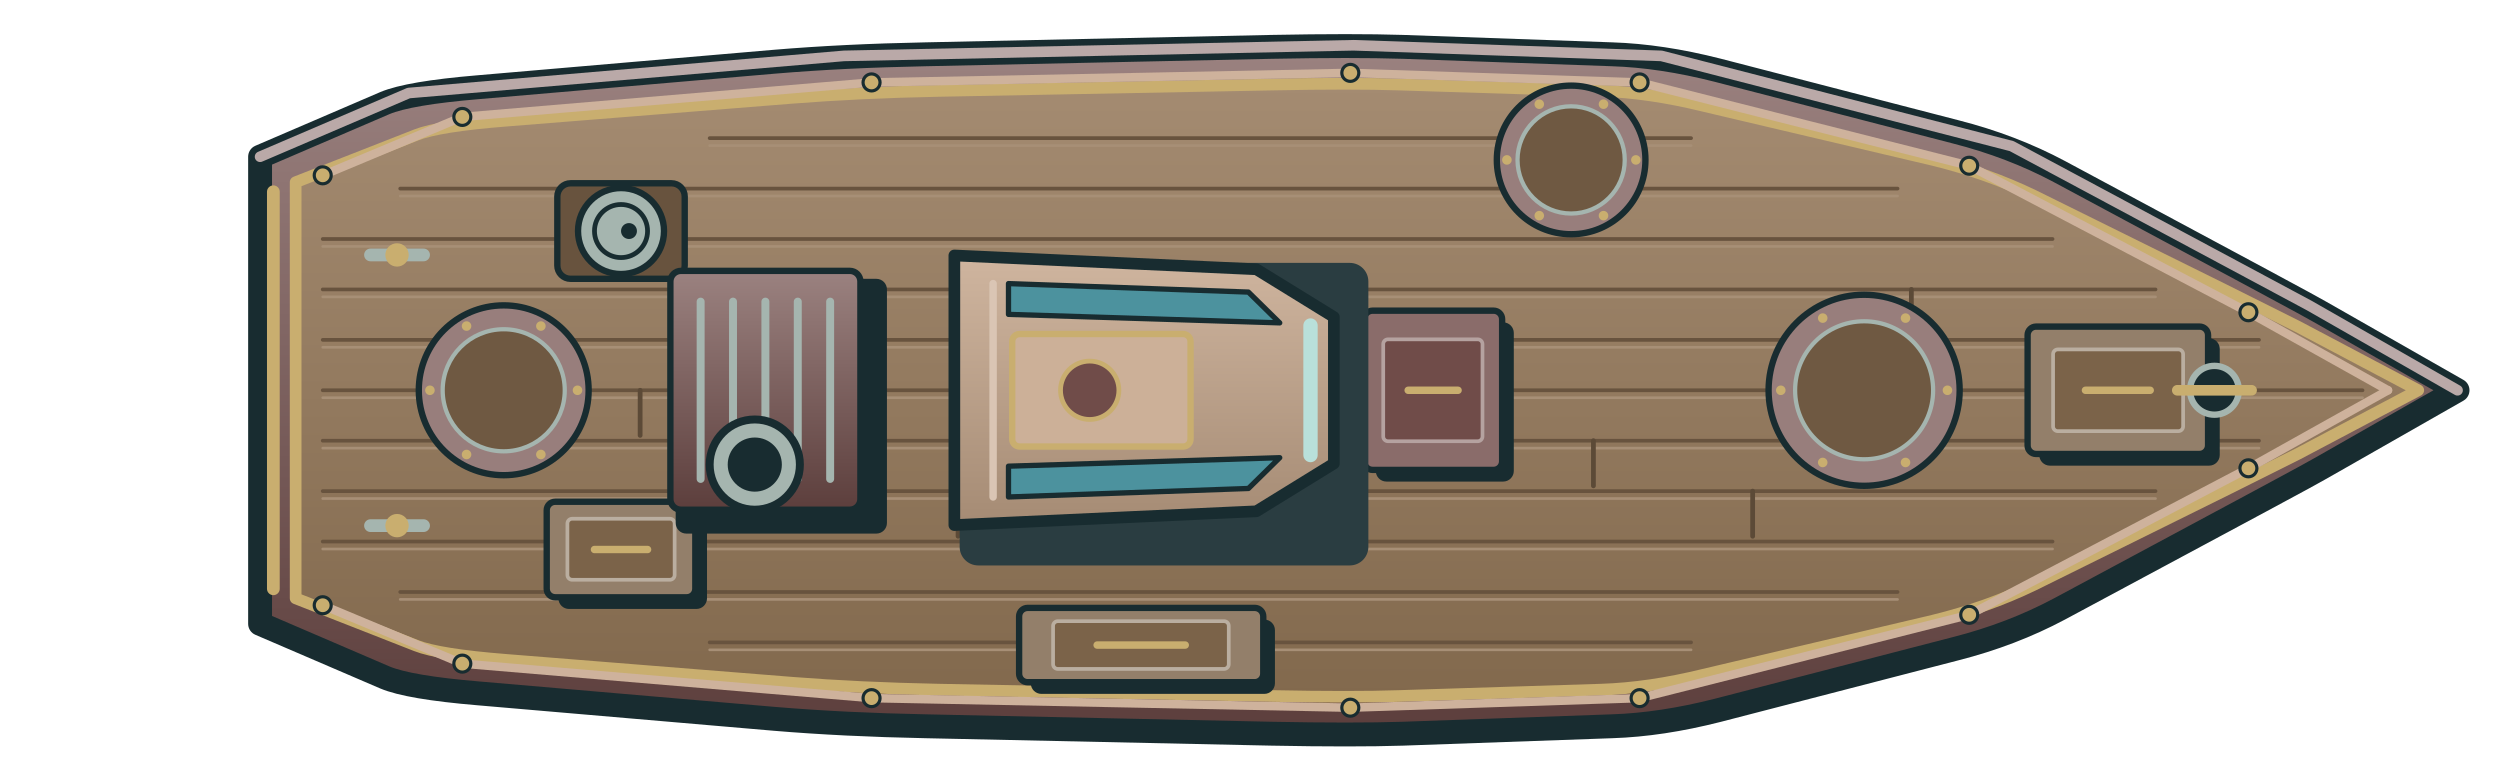
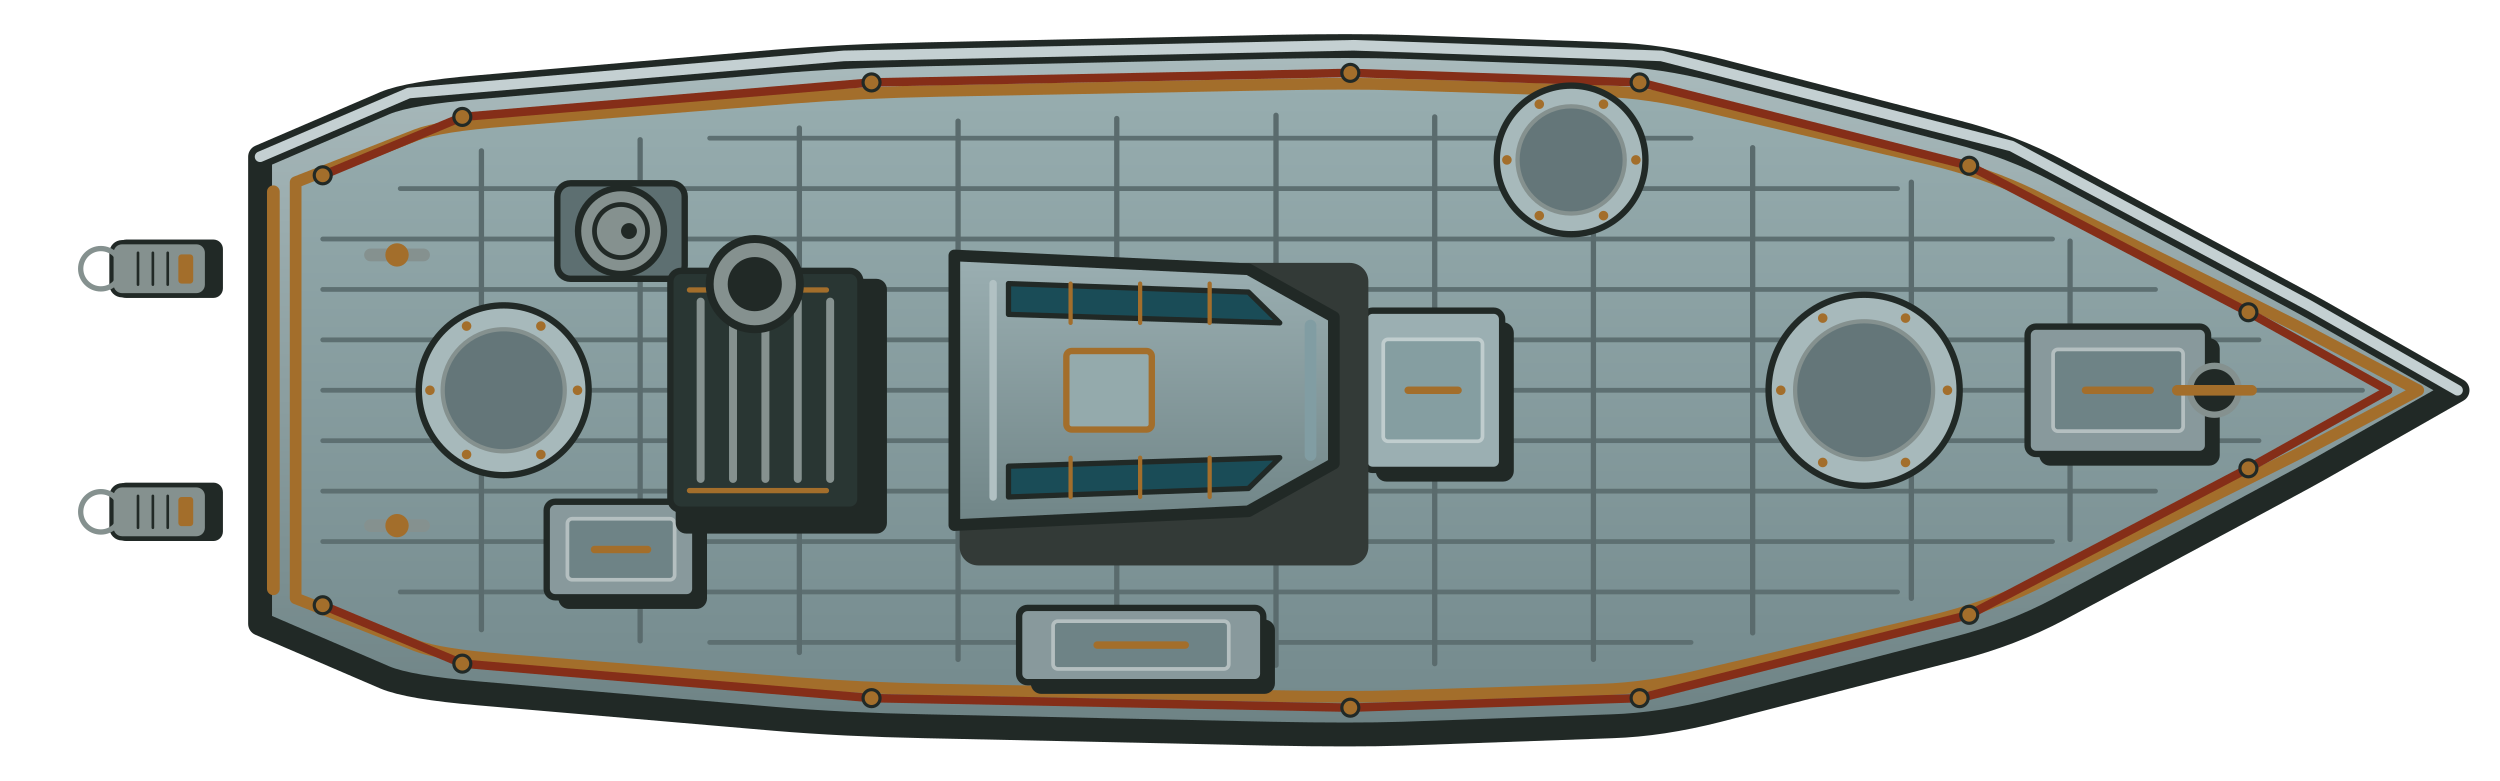
<svg xmlns="http://www.w3.org/2000/svg" width="679" height="212" viewBox="-2.45 -0.735 4.71 1.47">
  <defs>
    <linearGradient id="paint" x1="0" y1="0" x2="0" y2="1" gradientUnits="objectBoundingBox">
-       <stop stop-color="#9b8280" />
-       <stop offset="1" stop-color="#5c3e3c" />
+       <stop stop-color="#aabbbd" />
+       <stop offset="1" stop-color="#6d8284" />
    </linearGradient>
  </defs>
  <defs>
    <linearGradient id="deck" x1="0" y1="0" x2="0" y2="1" gradientUnits="objectBoundingBox">
-       <stop stop-color="#a48b71" />
-       <stop offset="1" stop-color="#82694d" />
+       <stop stop-color="#97adaf" />
+       <stop offset="1" stop-color="#758b8e" />
    </linearGradient>
  </defs>
+   <path d="M-1.96,-0.44 L-1.725,-0.541 Q-1.68,-0.56 -1.549,-0.571 L-0.991,-0.619 Q-0.86,-0.63 -0.706,-0.633 L-0.054,-0.647 Q0.1,-0.65 0.193,-0.647 L0.587,-0.633 Q0.68,-0.63 0.786,-0.603 L1.234,-0.487 Q1.34,-0.46 1.43,-0.412 L1.81,-0.208 Q1.9,-0.16 1.945,-0.134 L2.18,0 L1.945,0.134 Q1.9,0.16 1.81,0.208 L1.43,0.412 Q1.34,0.46 1.234,0.487 L0.786,0.603 Q0.68,0.63 0.587,0.633 L0.193,0.647 Q0.1,0.65 -0.054,0.647 L-0.706,0.633 Q-0.86,0.63 -0.991,0.619 L-1.549,0.571 Q-1.68,0.56 -1.725,0.541 L-1.96,0.44 Z" fill="url(#paint)" stroke="#212926" stroke-width="0.045" stroke-linejoin="round" stroke-linecap="round" />
+   <path d="M-1.893,-0.392 L-1.666,-0.481 Q-1.623,-0.498 -1.496,-0.508 L-0.958,-0.551 Q-0.831,-0.561 -0.682,-0.564 L-0.052,-0.576 Q0.097,-0.579 0.186,-0.576 L0.567,-0.564 Q0.657,-0.561 0.759,-0.536 L1.192,-0.434 Q1.294,-0.409 1.381,-0.367 L1.749,-0.185 Q1.835,-0.142 1.879,-0.12 L2.106,0 L1.879,0.12 Q1.835,0.142 1.749,0.185 L1.381,0.367 Q1.294,0.409 1.192,0.434 L0.759,0.536 Q0.657,0.561 0.567,0.564 L0.186,0.576 Q0.097,0.579 -0.052,0.576 L-0.682,0.564 Q-0.831,0.561 -0.958,0.551 L-1.496,0.508 Q-1.623,0.498 -1.666,0.481 L-1.893,0.392 Z" fill="url(#deck)" stroke="#a36e2b" stroke-width="0.022" stroke-linejoin="round" stroke-linecap="round" />
+   <path d="M-1.113,-0.475 L0.736,-0.475" fill="none" stroke="#5d6f71" stroke-width="0.009" stroke-linejoin="round" stroke-linecap="round" />
+   <path d="M-1.696,-0.38 L1.125,-0.38" fill="none" stroke="#5d6f71" stroke-width="0.009" stroke-linejoin="round" stroke-linecap="round" />
+   <path d="M-1.842,-0.285 L1.417,-0.285" fill="none" stroke="#5d6f71" stroke-width="0.009" stroke-linejoin="round" stroke-linecap="round" />
+   <path d="M-1.842,-0.19 L1.611,-0.19" fill="none" stroke="#5d6f71" stroke-width="0.009" stroke-linejoin="round" stroke-linecap="round" />
+   <path d="M-1.842,-0.095 L1.806,-0.095" fill="none" stroke="#5d6f71" stroke-width="0.009" stroke-linejoin="round" stroke-linecap="round" />
+   <path d="M-1.842,0 L2.001,0" fill="none" stroke="#5d6f71" stroke-width="0.009" stroke-linejoin="round" stroke-linecap="round" />
+   <path d="M-1.842,0.095 L1.806,0.095" fill="none" stroke="#5d6f71" stroke-width="0.009" stroke-linejoin="round" stroke-linecap="round" />
+   <path d="M-1.842,0.19 L1.611,0.19" fill="none" stroke="#5d6f71" stroke-width="0.009" stroke-linejoin="round" stroke-linecap="round" />
+   <path d="M-1.842,0.285 L1.417,0.285" fill="none" stroke="#5d6f71" stroke-width="0.009" stroke-linejoin="round" stroke-linecap="round" />
+   <path d="M-1.696,0.38 L1.125,0.38" fill="none" stroke="#5d6f71" stroke-width="0.009" stroke-linejoin="round" stroke-linecap="round" />
+   <path d="M-1.113,0.475 L0.736,0.475" fill="none" stroke="#5d6f71" stroke-width="0.009" stroke-linejoin="round" stroke-linecap="round" />
+   <path d="M-1.543,-0.451 L-1.543,0.451" fill="none" stroke="#5a6b6d" stroke-width="0.01" stroke-linejoin="round" stroke-linecap="round" />
+   <path d="M-1.244,-0.472 L-1.244,0.472" fill="none" stroke="#5a6b6d" stroke-width="0.01" stroke-linejoin="round" stroke-linecap="round" />
+   <path d="M-0.944,-0.494 L-0.944,0.494" fill="none" stroke="#5a6b6d" stroke-width="0.01" stroke-linejoin="round" stroke-linecap="round" />
+   <path d="M-0.645,-0.507 L-0.645,0.507" fill="none" stroke="#5a6b6d" stroke-width="0.01" stroke-linejoin="round" stroke-linecap="round" />
+   <path d="M-0.346,-0.512 L-0.346,0.512" fill="none" stroke="#5a6b6d" stroke-width="0.01" stroke-linejoin="round" stroke-linecap="round" />
+   <path d="M-0.046,-0.518 L-0.046,0.518" fill="none" stroke="#5a6b6d" stroke-width="0.01" stroke-linejoin="round" stroke-linecap="round" />
+   <path d="M0.253,-0.515 L0.253,0.515" fill="none" stroke="#5a6b6d" stroke-width="0.01" stroke-linejoin="round" stroke-linecap="round" />
+   <path d="M0.552,-0.507 L0.552,0.507" fill="none" stroke="#5a6b6d" stroke-width="0.01" stroke-linejoin="round" stroke-linecap="round" />
+   <path d="M0.852,-0.457 L0.852,0.457" fill="none" stroke="#5a6b6d" stroke-width="0.01" stroke-linejoin="round" stroke-linecap="round" />
+   <path d="M1.151,-0.392 L1.151,0.392" fill="none" stroke="#5a6b6d" stroke-width="0.01" stroke-linejoin="round" stroke-linecap="round" />
+   <path d="M1.45,-0.281 L1.45,0.281" fill="none" stroke="#5a6b6d" stroke-width="0.01" stroke-linejoin="round" stroke-linecap="round" />
+   <path d="M-1.842,-0.405 L-1.579,-0.515 L-0.808,-0.58 L0.094,-0.598 L0.639,-0.58 L1.26,-0.423 L1.786,-0.147 L2.049,0" fill="none" stroke="#852e18" stroke-width="0.016" stroke-linejoin="round" stroke-linecap="round" />
+   <circle cx="-1.842" cy="-0.405" r="0.016" fill="#a36e2b" stroke="#212926" stroke-width="0.006" />
+   <circle cx="-1.579" cy="-0.515" r="0.016" fill="#a36e2b" stroke="#212926" stroke-width="0.006" />
+   <circle cx="-0.808" cy="-0.58" r="0.016" fill="#a36e2b" stroke="#212926" stroke-width="0.006" />
+   <circle cx="0.094" cy="-0.598" r="0.016" fill="#a36e2b" stroke="#212926" stroke-width="0.006" />
+   <circle cx="0.639" cy="-0.58" r="0.016" fill="#a36e2b" stroke="#212926" stroke-width="0.006" />
+   <circle cx="1.26" cy="-0.423" r="0.016" fill="#a36e2b" stroke="#212926" stroke-width="0.006" />
+   <circle cx="1.786" cy="-0.147" r="0.016" fill="#a36e2b" stroke="#212926" stroke-width="0.006" />
+   <path d="M-1.842,0.405 L-1.579,0.515 L-0.808,0.58 L0.094,0.598 L0.639,0.58 L1.26,0.423 L1.786,0.147 L2.049,0" fill="none" stroke="#852e18" stroke-width="0.016" stroke-linejoin="round" stroke-linecap="round" />
+   <circle cx="-1.842" cy="0.405" r="0.016" fill="#a36e2b" stroke="#212926" stroke-width="0.006" />
+   <circle cx="-1.579" cy="0.515" r="0.016" fill="#a36e2b" stroke="#212926" stroke-width="0.006" />
+   <circle cx="-0.808" cy="0.58" r="0.016" fill="#a36e2b" stroke="#212926" stroke-width="0.006" />
+   <circle cx="0.094" cy="0.598" r="0.016" fill="#a36e2b" stroke="#212926" stroke-width="0.006" />
+   <circle cx="0.639" cy="0.58" r="0.016" fill="#a36e2b" stroke="#212926" stroke-width="0.006" />
+   <circle cx="1.26" cy="0.423" r="0.016" fill="#a36e2b" stroke="#212926" stroke-width="0.006" />
+   <circle cx="1.786" cy="0.147" r="0.016" fill="#a36e2b" stroke="#212926" stroke-width="0.006" />
+   <path d="M-1.96,-0.44 L-1.68,-0.56 L-0.86,-0.63 L0.1,-0.65 L0.68,-0.63 L1.34,-0.46 L1.9,-0.16 L2.18,0" fill="none" stroke="#c4d0d2" stroke-width="0.02" stroke-linejoin="round" stroke-linecap="round" />
+   <path d="M-1.935,-0.374 L-1.935,0.374" fill="none" stroke="#a36e2b" stroke-width="0.024" stroke-linejoin="round" stroke-linecap="round" />
+   <rect x="1.392" y="-0.098" width="0.34" height="0.24" rx="0.02" fill="#212926" />
+   <rect x="1.37" y="-0.12" width="0.34" height="0.24" rx="0.016" fill="#88999c" stroke="#212926" stroke-width="0.012" />
+   <rect x="1.418" y="-0.077" width="0.245" height="0.154" rx="0.009" fill="#6e8386" stroke="#b4bfc0" stroke-width="0.007" />
+   <path d="M1.479,0 L1.601,0" fill="none" stroke="#a36e2b" stroke-width="0.014" stroke-linejoin="round" stroke-linecap="round" />
+   <rect x="-0.508" y="0.432" width="0.46" height="0.14" rx="0.02" fill="#212926" />
+   <rect x="-0.53" y="0.41" width="0.46" height="0.14" rx="0.016" fill="#88999c" stroke="#212926" stroke-width="0.012" />
+   <rect x="-0.466" y="0.435" width="0.331" height="0.09" rx="0.009" fill="#6e8386" stroke="#b4bfc0" stroke-width="0.007" />
+   <path d="M-0.383,0.48 L-0.217,0.48" fill="none" stroke="#a36e2b" stroke-width="0.014" stroke-linejoin="round" stroke-linecap="round" />
+   <rect x="-1.398" y="0.232" width="0.28" height="0.18" rx="0.02" fill="#212926" />
+   <rect x="-1.42" y="0.21" width="0.28" height="0.18" rx="0.016" fill="#88999c" stroke="#212926" stroke-width="0.012" />
+   <rect x="-1.381" y="0.242" width="0.202" height="0.115" rx="0.009" fill="#6e8386" stroke="#b4bfc0" stroke-width="0.007" />
+   <path d="M-1.33,0.3 L-1.23,0.3" fill="none" stroke="#a36e2b" stroke-width="0.014" stroke-linejoin="round" stroke-linecap="round" />
+   <rect x="-1.4" y="-0.39" width="0.24" height="0.18" rx="0.025" fill="#5d6f71" stroke="#212926" stroke-width="0.012" />
+   <circle cx="-1.28" cy="-0.3" r="0.081" fill="#85918f" stroke="#212926" stroke-width="0.012" />
+   <circle cx="-1.28" cy="-0.3" r="0.05" fill="none" stroke="#212926" stroke-width="0.009" />
+   <circle cx="-1.265" cy="-0.3" r="0.015" fill="#212926" />
+   <rect x="0.142" y="-0.128" width="0.26" height="0.3" rx="0.02" fill="#212926" />
+   <rect x="0.12" y="-0.15" width="0.26" height="0.3" rx="0.016" fill="#9bafb2" stroke="#212926" stroke-width="0.012" />
+   <rect x="0.156" y="-0.096" width="0.187" height="0.192" rx="0.009" fill="#859ea1" stroke="#c0cdce" stroke-width="0.007" />
+   <path d="M0.203,0 L0.297,0" fill="none" stroke="#a36e2b" stroke-width="0.014" stroke-linejoin="round" stroke-linecap="round" />
+   <rect x="-1.177" y="-0.21" width="0.398" height="0.48" rx="0.02" fill="#212926" />
+   <rect x="-1.187" y="-0.225" width="0.358" height="0.45" rx="0.02" fill="#293633" stroke="#212926" stroke-width="0.012" />
+   <path d="M-1.13,-0.167 L-1.13,0.167" fill="none" stroke="#85918f" stroke-width="0.015" stroke-linejoin="round" stroke-linecap="round" />
+   <path d="M-1.069,-0.167 L-1.069,0.167" fill="none" stroke="#85918f" stroke-width="0.015" stroke-linejoin="round" stroke-linecap="round" />
+   <path d="M-1.008,-0.167 L-1.008,0.167" fill="none" stroke="#85918f" stroke-width="0.015" stroke-linejoin="round" stroke-linecap="round" />
+   <path d="M-0.947,-0.167 L-0.947,0.167" fill="none" stroke="#85918f" stroke-width="0.015" stroke-linejoin="round" stroke-linecap="round" />
+   <path d="M-0.886,-0.167 L-0.886,0.167" fill="none" stroke="#85918f" stroke-width="0.015" stroke-linejoin="round" stroke-linecap="round" />
+   <path d="M-1.151,-0.189 L-0.893,-0.189" fill="none" stroke="#a36e2b" stroke-width="0.01" stroke-linejoin="round" stroke-linecap="round" />
+   <path d="M-1.151,0.189 L-0.893,0.189" fill="none" stroke="#a36e2b" stroke-width="0.01" stroke-linejoin="round" stroke-linecap="round" />
+   <circle cx="-1.028" cy="-0.2" r="0.085" fill="#85918f" stroke="#212926" stroke-width="0.015" />
+   <circle cx="-1.028" cy="-0.2" r="0.051" fill="#212926" />
+   <rect x="-2.23" y="-0.284" width="0.2" height="0.11" rx="0.018" fill="#212926" />
+   <rect x="-2.24" y="-0.279" width="0.18" height="0.1" rx="0.02" fill="#85918f" stroke="#212926" stroke-width="0.008" />
+   <path d="M-2.19,-0.259 L-2.19,-0.199" fill="none" stroke="#212926" stroke-width="0.005" stroke-linejoin="round" stroke-linecap="round" />
+   <path d="M-2.162,-0.259 L-2.162,-0.199" fill="none" stroke="#212926" stroke-width="0.005" stroke-linejoin="round" stroke-linecap="round" />
+   <path d="M-2.134,-0.259 L-2.134,-0.199" fill="none" stroke="#212926" stroke-width="0.005" stroke-linejoin="round" stroke-linecap="round" />
+   <rect x="-2.114" y="-0.256" width="0.028" height="0.055" rx="0.006" fill="#a36e2b" />
+   <circle cx="-2.26" cy="-0.229" r="0.038" fill="none" stroke="#85918f" stroke-width="0.01" />
+   <rect x="-2.23" y="0.174" width="0.2" height="0.11" rx="0.018" fill="#212926" />
+   <rect x="-2.24" y="0.179" width="0.18" height="0.1" rx="0.02" fill="#85918f" stroke="#212926" stroke-width="0.008" />
+   <path d="M-2.19,0.199 L-2.19,0.259" fill="none" stroke="#212926" stroke-width="0.005" stroke-linejoin="round" stroke-linecap="round" />
+   <path d="M-2.162,0.199 L-2.162,0.259" fill="none" stroke="#212926" stroke-width="0.005" stroke-linejoin="round" stroke-linecap="round" />
+   <path d="M-2.134,0.199 L-2.134,0.259" fill="none" stroke="#212926" stroke-width="0.005" stroke-linejoin="round" stroke-linecap="round" />
+   <rect x="-2.114" y="0.201" width="0.028" height="0.055" rx="0.006" fill="#a36e2b" />
+   <circle cx="-2.26" cy="0.229" r="0.038" fill="none" stroke="#85918f" stroke-width="0.01" />
+   <circle cx="1.062" cy="0" r="0.18" fill="#a7b9bb" stroke="#212926" stroke-width="0.012" />
+   <circle cx="1.062" cy="0" r="0.13" fill="#647679" stroke="#85918f" stroke-width="0.008" />
+   <circle cx="1.219" cy="0" r="0.009" fill="#a36e2b" />
+   <circle cx="1.14" cy="0.136" r="0.009" fill="#a36e2b" />
+   <circle cx="0.984" cy="0.136" r="0.009" fill="#a36e2b" />
+   <circle cx="0.905" cy="0" r="0.009" fill="#a36e2b" />
+   <circle cx="0.984" cy="-0.136" r="0.009" fill="#a36e2b" />
+   <circle cx="1.14" cy="-0.136" r="0.009" fill="#a36e2b" />
+   <circle cx="-1.501" cy="0" r="0.16" fill="#a7b9bb" stroke="#212926" stroke-width="0.012" />
+   <circle cx="-1.501" cy="0" r="0.115" fill="#647679" stroke="#85918f" stroke-width="0.008" />
+   <circle cx="-1.362" cy="0" r="0.009" fill="#a36e2b" />
+   <circle cx="-1.431" cy="0.121" r="0.009" fill="#a36e2b" />
+   <circle cx="-1.571" cy="0.121" r="0.009" fill="#a36e2b" />
+   <circle cx="-1.64" cy="0" r="0.009" fill="#a36e2b" />
+   <circle cx="-1.571" cy="-0.121" r="0.009" fill="#a36e2b" />
+   <circle cx="-1.431" cy="-0.121" r="0.009" fill="#a36e2b" />
+   <circle cx="0.51" cy="-0.434" r="0.14" fill="#a7b9bb" stroke="#212926" stroke-width="0.012" />
+   <circle cx="0.51" cy="-0.434" r="0.101" fill="#647679" stroke="#85918f" stroke-width="0.008" />
+   <circle cx="0.632" cy="-0.434" r="0.009" fill="#a36e2b" />
+   <circle cx="0.571" cy="-0.329" r="0.009" fill="#a36e2b" />
+   <circle cx="0.45" cy="-0.329" r="0.009" fill="#a36e2b" />
+   <circle cx="0.389" cy="-0.434" r="0.009" fill="#a36e2b" />
+   <circle cx="0.45" cy="-0.539" r="0.009" fill="#a36e2b" />
+   <circle cx="0.571" cy="-0.539" r="0.009" fill="#a36e2b" />
+   <rect x="-0.642" y="-0.24" width="0.77" height="0.57" rx="0.035" fill="#333a37" />
  <defs>
    <linearGradient id="roof" x1="0" y1="0" x2="0" y2="1" gradientUnits="objectBoundingBox">
-       <stop stop-color="#cfb59f" />
-       <stop offset="1" stop-color="#a58b74" />
+       <stop stop-color="#9bafb2" />
+       <stop offset="1" stop-color="#708587" />
    </linearGradient>
  </defs>
-   <path d="M-1.96,-0.44 L-1.725,-0.541 Q-1.68,-0.56 -1.549,-0.571 L-0.991,-0.619 Q-0.86,-0.63 -0.706,-0.633 L-0.054,-0.647 Q0.1,-0.65 0.193,-0.647 L0.587,-0.633 Q0.68,-0.63 0.786,-0.603 L1.234,-0.487 Q1.34,-0.46 1.43,-0.412 L1.81,-0.208 Q1.9,-0.16 1.945,-0.134 L2.18,0 L1.945,0.134 Q1.9,0.16 1.81,0.208 L1.43,0.412 Q1.34,0.46 1.234,0.487 L0.786,0.603 Q0.68,0.63 0.587,0.633 L0.193,0.647 Q0.1,0.65 -0.054,0.647 L-0.706,0.633 Q-0.86,0.63 -0.991,0.619 L-1.549,0.571 Q-1.68,0.56 -1.725,0.541 L-1.96,0.44 Z" fill="url(#paint)" stroke="#182c30" stroke-width="0.045" stroke-linejoin="round" stroke-linecap="round" />
-   <path d="M-1.893,-0.392 L-1.666,-0.481 Q-1.623,-0.498 -1.496,-0.508 L-0.958,-0.551 Q-0.831,-0.561 -0.682,-0.564 L-0.052,-0.576 Q0.097,-0.579 0.186,-0.576 L0.567,-0.564 Q0.657,-0.561 0.759,-0.536 L1.192,-0.434 Q1.294,-0.409 1.381,-0.367 L1.749,-0.185 Q1.835,-0.142 1.879,-0.12 L2.106,0 L1.879,0.12 Q1.835,0.142 1.749,0.185 L1.381,0.367 Q1.294,0.409 1.192,0.434 L0.759,0.536 Q0.657,0.561 0.567,0.564 L0.186,0.576 Q0.097,0.579 -0.052,0.576 L-0.682,0.564 Q-0.831,0.561 -0.958,0.551 L-1.496,0.508 Q-1.623,0.498 -1.666,0.481 L-1.893,0.392 Z" fill="url(#deck)" stroke="#c9ae6f" stroke-width="0.022" stroke-linejoin="round" stroke-linecap="round" />
-   <path d="M-1.113,-0.475 L0.736,-0.475" fill="none" stroke="#68533e" stroke-width="0.007" stroke-linejoin="round" stroke-linecap="round" />
-   <path d="M-1.113,-0.461 L0.736,-0.461" fill="none" stroke="#a78f76" stroke-width="0.005" stroke-linejoin="round" stroke-linecap="round" />
-   <path d="M-1.696,-0.38 L1.125,-0.38" fill="none" stroke="#68533e" stroke-width="0.007" stroke-linejoin="round" stroke-linecap="round" />
-   <path d="M-1.696,-0.366 L1.125,-0.366" fill="none" stroke="#a78f76" stroke-width="0.005" stroke-linejoin="round" stroke-linecap="round" />
-   <path d="M-1.842,-0.285 L1.417,-0.285" fill="none" stroke="#68533e" stroke-width="0.007" stroke-linejoin="round" stroke-linecap="round" />
-   <path d="M-1.842,-0.271 L1.417,-0.271" fill="none" stroke="#a78f76" stroke-width="0.005" stroke-linejoin="round" stroke-linecap="round" />
-   <path d="M-1.842,-0.19 L1.611,-0.19" fill="none" stroke="#68533e" stroke-width="0.007" stroke-linejoin="round" stroke-linecap="round" />
-   <path d="M-1.842,-0.176 L1.611,-0.176" fill="none" stroke="#a78f76" stroke-width="0.005" stroke-linejoin="round" stroke-linecap="round" />
-   <path d="M-1.842,-0.095 L1.806,-0.095" fill="none" stroke="#68533e" stroke-width="0.007" stroke-linejoin="round" stroke-linecap="round" />
-   <path d="M-1.842,-0.081 L1.806,-0.081" fill="none" stroke="#a78f76" stroke-width="0.005" stroke-linejoin="round" stroke-linecap="round" />
-   <path d="M-1.842,0 L2.001,0" fill="none" stroke="#68533e" stroke-width="0.007" stroke-linejoin="round" stroke-linecap="round" />
-   <path d="M-1.842,0.014 L2.001,0.014" fill="none" stroke="#a78f76" stroke-width="0.005" stroke-linejoin="round" stroke-linecap="round" />
-   <path d="M-1.842,0.095 L1.806,0.095" fill="none" stroke="#68533e" stroke-width="0.007" stroke-linejoin="round" stroke-linecap="round" />
-   <path d="M-1.842,0.109 L1.806,0.109" fill="none" stroke="#a78f76" stroke-width="0.005" stroke-linejoin="round" stroke-linecap="round" />
-   <path d="M-1.842,0.19 L1.611,0.19" fill="none" stroke="#68533e" stroke-width="0.007" stroke-linejoin="round" stroke-linecap="round" />
-   <path d="M-1.842,0.204 L1.611,0.204" fill="none" stroke="#a78f76" stroke-width="0.005" stroke-linejoin="round" stroke-linecap="round" />
-   <path d="M-1.842,0.285 L1.417,0.285" fill="none" stroke="#68533e" stroke-width="0.007" stroke-linejoin="round" stroke-linecap="round" />
-   <path d="M-1.842,0.299 L1.417,0.299" fill="none" stroke="#a78f76" stroke-width="0.005" stroke-linejoin="round" stroke-linecap="round" />
-   <path d="M-1.696,0.38 L1.125,0.38" fill="none" stroke="#68533e" stroke-width="0.007" stroke-linejoin="round" stroke-linecap="round" />
-   <path d="M-1.696,0.394 L1.125,0.394" fill="none" stroke="#a78f76" stroke-width="0.005" stroke-linejoin="round" stroke-linecap="round" />
-   <path d="M-1.113,0.475 L0.736,0.475" fill="none" stroke="#68533e" stroke-width="0.007" stroke-linejoin="round" stroke-linecap="round" />
-   <path d="M-1.113,0.489 L0.736,0.489" fill="none" stroke="#a78f76" stroke-width="0.005" stroke-linejoin="round" stroke-linecap="round" />
-   <path d="M-1.543,-0.095 L-1.543,-0.01" fill="none" stroke="#5c4a37" stroke-width="0.009" stroke-linejoin="round" stroke-linecap="round" />
-   <path d="M-1.244,0 L-1.244,0.085" fill="none" stroke="#5c4a37" stroke-width="0.009" stroke-linejoin="round" stroke-linecap="round" />
-   <path d="M-0.944,0.095 L-0.944,0.18" fill="none" stroke="#5c4a37" stroke-width="0.009" stroke-linejoin="round" stroke-linecap="round" />
-   <path d="M-0.645,0.19 L-0.645,0.275" fill="none" stroke="#5c4a37" stroke-width="0.009" stroke-linejoin="round" stroke-linecap="round" />
-   <path d="M-0.346,-0.19 L-0.346,-0.105" fill="none" stroke="#5c4a37" stroke-width="0.009" stroke-linejoin="round" stroke-linecap="round" />
-   <path d="M-0.046,-0.095 L-0.046,-0.01" fill="none" stroke="#5c4a37" stroke-width="0.009" stroke-linejoin="round" stroke-linecap="round" />
-   <path d="M0.253,0 L0.253,0.085" fill="none" stroke="#5c4a37" stroke-width="0.009" stroke-linejoin="round" stroke-linecap="round" />
-   <path d="M0.552,0.095 L0.552,0.18" fill="none" stroke="#5c4a37" stroke-width="0.009" stroke-linejoin="round" stroke-linecap="round" />
-   <path d="M0.852,0.19 L0.852,0.275" fill="none" stroke="#5c4a37" stroke-width="0.009" stroke-linejoin="round" stroke-linecap="round" />
-   <path d="M1.151,-0.19 L1.151,-0.105" fill="none" stroke="#5c4a37" stroke-width="0.009" stroke-linejoin="round" stroke-linecap="round" />
-   <path d="M1.45,-0.095 L1.45,-0.01" fill="none" stroke="#5c4a37" stroke-width="0.009" stroke-linejoin="round" stroke-linecap="round" />
-   <path d="M-1.842,-0.405 L-1.579,-0.515 L-0.808,-0.58 L0.094,-0.598 L0.639,-0.58 L1.26,-0.423 L1.786,-0.147 L2.049,0" fill="none" stroke="#ceb29c" stroke-width="0.016" stroke-linejoin="round" stroke-linecap="round" />
-   <circle cx="-1.842" cy="-0.405" r="0.016" fill="#c9ae6f" stroke="#182c30" stroke-width="0.006" />
-   <circle cx="-1.579" cy="-0.515" r="0.016" fill="#c9ae6f" stroke="#182c30" stroke-width="0.006" />
-   <circle cx="-0.808" cy="-0.58" r="0.016" fill="#c9ae6f" stroke="#182c30" stroke-width="0.006" />
-   <circle cx="0.094" cy="-0.598" r="0.016" fill="#c9ae6f" stroke="#182c30" stroke-width="0.006" />
-   <circle cx="0.639" cy="-0.58" r="0.016" fill="#c9ae6f" stroke="#182c30" stroke-width="0.006" />
-   <circle cx="1.26" cy="-0.423" r="0.016" fill="#c9ae6f" stroke="#182c30" stroke-width="0.006" />
-   <circle cx="1.786" cy="-0.147" r="0.016" fill="#c9ae6f" stroke="#182c30" stroke-width="0.006" />
-   <path d="M-1.842,0.405 L-1.579,0.515 L-0.808,0.58 L0.094,0.598 L0.639,0.58 L1.26,0.423 L1.786,0.147 L2.049,0" fill="none" stroke="#ceb29c" stroke-width="0.016" stroke-linejoin="round" stroke-linecap="round" />
-   <circle cx="-1.842" cy="0.405" r="0.016" fill="#c9ae6f" stroke="#182c30" stroke-width="0.006" />
-   <circle cx="-1.579" cy="0.515" r="0.016" fill="#c9ae6f" stroke="#182c30" stroke-width="0.006" />
-   <circle cx="-0.808" cy="0.58" r="0.016" fill="#c9ae6f" stroke="#182c30" stroke-width="0.006" />
-   <circle cx="0.094" cy="0.598" r="0.016" fill="#c9ae6f" stroke="#182c30" stroke-width="0.006" />
-   <circle cx="0.639" cy="0.58" r="0.016" fill="#c9ae6f" stroke="#182c30" stroke-width="0.006" />
-   <circle cx="1.26" cy="0.423" r="0.016" fill="#c9ae6f" stroke="#182c30" stroke-width="0.006" />
-   <circle cx="1.786" cy="0.147" r="0.016" fill="#c9ae6f" stroke="#182c30" stroke-width="0.006" />
-   <path d="M-1.96,-0.44 L-1.68,-0.56 L-0.86,-0.63 L0.1,-0.65 L0.68,-0.63 L1.34,-0.46 L1.9,-0.16 L2.18,0" fill="none" stroke="#baa9a8" stroke-width="0.02" stroke-linejoin="round" stroke-linecap="round" />
-   <path d="M-1.935,-0.374 L-1.935,0.374" fill="none" stroke="#c9ae6f" stroke-width="0.024" stroke-linejoin="round" stroke-linecap="round" />
-   <rect x="1.392" y="-0.098" width="0.34" height="0.24" rx="0.02" fill="#182c30" />
-   <rect x="1.37" y="-0.12" width="0.34" height="0.24" rx="0.016" fill="#937f6a" stroke="#182c30" stroke-width="0.012" />
-   <rect x="1.418" y="-0.077" width="0.245" height="0.154" rx="0.009" fill="#7b6349" stroke="#baaea0" stroke-width="0.007" />
-   <path d="M1.479,0 L1.601,0" fill="none" stroke="#c9ae6f" stroke-width="0.014" stroke-linejoin="round" stroke-linecap="round" />
-   <rect x="-0.508" y="0.432" width="0.46" height="0.14" rx="0.02" fill="#182c30" />
-   <rect x="-0.53" y="0.41" width="0.46" height="0.14" rx="0.016" fill="#937f6a" stroke="#182c30" stroke-width="0.012" />
-   <rect x="-0.466" y="0.435" width="0.331" height="0.09" rx="0.009" fill="#7b6349" stroke="#baaea0" stroke-width="0.007" />
-   <path d="M-0.383,0.48 L-0.217,0.48" fill="none" stroke="#c9ae6f" stroke-width="0.014" stroke-linejoin="round" stroke-linecap="round" />
-   <rect x="-1.398" y="0.232" width="0.28" height="0.18" rx="0.02" fill="#182c30" />
-   <rect x="-1.42" y="0.21" width="0.28" height="0.18" rx="0.016" fill="#937f6a" stroke="#182c30" stroke-width="0.012" />
-   <rect x="-1.381" y="0.242" width="0.202" height="0.115" rx="0.009" fill="#7b6349" stroke="#baaea0" stroke-width="0.007" />
-   <path d="M-1.33,0.3 L-1.23,0.3" fill="none" stroke="#c9ae6f" stroke-width="0.014" stroke-linejoin="round" stroke-linecap="round" />
-   <rect x="-1.4" y="-0.39" width="0.24" height="0.18" rx="0.025" fill="#68533e" stroke="#182c30" stroke-width="0.012" />
-   <circle cx="-1.28" cy="-0.3" r="0.081" fill="#a5b5af" stroke="#182c30" stroke-width="0.012" />
-   <circle cx="-1.28" cy="-0.3" r="0.05" fill="none" stroke="#182c30" stroke-width="0.009" />
-   <circle cx="-1.265" cy="-0.3" r="0.015" fill="#182c30" />
-   <rect x="0.142" y="-0.128" width="0.26" height="0.3" rx="0.02" fill="#182c30" />
-   <rect x="0.12" y="-0.15" width="0.26" height="0.3" rx="0.016" fill="#8a6c6a" stroke="#182c30" stroke-width="0.012" />
-   <rect x="0.156" y="-0.096" width="0.187" height="0.192" rx="0.009" fill="#704c49" stroke="#b5a2a0" stroke-width="0.007" />
-   <path d="M0.203,0 L0.297,0" fill="none" stroke="#c9ae6f" stroke-width="0.014" stroke-linejoin="round" stroke-linecap="round" />
-   <rect x="-1.177" y="-0.21" width="0.398" height="0.48" rx="0.02" fill="#182c30" />
-   <rect x="-1.187" y="-0.225" width="0.358" height="0.45" rx="0.02" fill="url(#paint)" stroke="#182c30" stroke-width="0.012" />
-   <path d="M-1.13,-0.167 L-1.13,0.167" fill="none" stroke="#a5b5af" stroke-width="0.015" stroke-linejoin="round" stroke-linecap="round" />
-   <path d="M-1.069,-0.167 L-1.069,0.167" fill="none" stroke="#a5b5af" stroke-width="0.015" stroke-linejoin="round" stroke-linecap="round" />
-   <path d="M-1.008,-0.167 L-1.008,0.167" fill="none" stroke="#a5b5af" stroke-width="0.015" stroke-linejoin="round" stroke-linecap="round" />
-   <path d="M-0.947,-0.167 L-0.947,0.167" fill="none" stroke="#a5b5af" stroke-width="0.015" stroke-linejoin="round" stroke-linecap="round" />
-   <path d="M-0.886,-0.167 L-0.886,0.167" fill="none" stroke="#a5b5af" stroke-width="0.015" stroke-linejoin="round" stroke-linecap="round" />
-   <circle cx="-1.028" cy="0.14" r="0.085" fill="#a5b5af" stroke="#182c30" stroke-width="0.015" />
-   <circle cx="-1.028" cy="0.14" r="0.051" fill="#182c30" />
-   <circle cx="1.062" cy="0" r="0.18" fill="#987e7c" stroke="#182c30" stroke-width="0.012" />
-   <circle cx="1.062" cy="0" r="0.13" fill="#6f5942" stroke="#a5b5af" stroke-width="0.008" />
-   <circle cx="1.219" cy="0" r="0.009" fill="#c9ae6f" />
-   <circle cx="1.14" cy="0.136" r="0.009" fill="#c9ae6f" />
-   <circle cx="0.984" cy="0.136" r="0.009" fill="#c9ae6f" />
-   <circle cx="0.905" cy="0" r="0.009" fill="#c9ae6f" />
-   <circle cx="0.984" cy="-0.136" r="0.009" fill="#c9ae6f" />
-   <circle cx="1.14" cy="-0.136" r="0.009" fill="#c9ae6f" />
-   <circle cx="-1.501" cy="0" r="0.16" fill="#987e7c" stroke="#182c30" stroke-width="0.012" />
-   <circle cx="-1.501" cy="0" r="0.115" fill="#6f5942" stroke="#a5b5af" stroke-width="0.008" />
-   <circle cx="-1.362" cy="0" r="0.009" fill="#c9ae6f" />
-   <circle cx="-1.431" cy="0.121" r="0.009" fill="#c9ae6f" />
-   <circle cx="-1.571" cy="0.121" r="0.009" fill="#c9ae6f" />
-   <circle cx="-1.64" cy="0" r="0.009" fill="#c9ae6f" />
-   <circle cx="-1.571" cy="-0.121" r="0.009" fill="#c9ae6f" />
-   <circle cx="-1.431" cy="-0.121" r="0.009" fill="#c9ae6f" />
-   <circle cx="0.51" cy="-0.434" r="0.14" fill="#987e7c" stroke="#182c30" stroke-width="0.012" />
-   <circle cx="0.51" cy="-0.434" r="0.101" fill="#6f5942" stroke="#a5b5af" stroke-width="0.008" />
-   <circle cx="0.632" cy="-0.434" r="0.009" fill="#c9ae6f" />
-   <circle cx="0.571" cy="-0.329" r="0.009" fill="#c9ae6f" />
-   <circle cx="0.45" cy="-0.329" r="0.009" fill="#c9ae6f" />
-   <circle cx="0.389" cy="-0.434" r="0.009" fill="#c9ae6f" />
-   <circle cx="0.45" cy="-0.539" r="0.009" fill="#c9ae6f" />
-   <circle cx="0.571" cy="-0.539" r="0.009" fill="#c9ae6f" />
-   <rect x="-0.642" y="-0.24" width="0.77" height="0.57" rx="0.035" fill="#2a3d41" />
-   <path d="M-0.652,-0.254 L-0.083,-0.228 L0.063,-0.138 L0.063,0.138 L-0.083,0.228 L-0.652,0.254 Z" fill="url(#roof)" stroke="#182c30" stroke-width="0.022" stroke-linejoin="round" stroke-linecap="round" />
-   <path d="M-0.55,-0.201 L-0.098,-0.185 L-0.039,-0.127 L-0.55,-0.143 Z" fill="#4c929e" stroke="#182c30" stroke-width="0.01" stroke-linejoin="round" stroke-linecap="round" />
-   <path d="M-0.55,0.201 L-0.098,0.185 L-0.039,0.127 L-0.55,0.143 Z" fill="#4c929e" stroke="#182c30" stroke-width="0.01" stroke-linejoin="round" stroke-linecap="round" />
-   <path d="M0.019,-0.122 L0.019,0.122" fill="none" stroke="#b9e0da" stroke-width="0.027" stroke-linejoin="round" stroke-linecap="round" />
-   <rect x="-0.543" y="-0.106" width="0.336" height="0.212" rx="0.014" fill="#ccb098" stroke="#c9ae6f" stroke-width="0.012" />
-   <circle cx="-0.397" cy="0" r="0.055" fill="#704c49" stroke="#c9ae6f" stroke-width="0.009" />
-   <path d="M-0.579,-0.201 L-0.579,0.201" fill="none" stroke="#dac5b4" stroke-width="0.014" stroke-linejoin="round" stroke-linecap="round" />
-   <path d="M-1.752,-0.255 L-1.652,-0.255" fill="none" stroke="#a5b5af" stroke-width="0.024" stroke-linejoin="round" stroke-linecap="round" />
-   <circle cx="-1.702" cy="-0.255" r="0.022" fill="#c9ae6f" />
-   <path d="M-1.752,0.255 L-1.652,0.255" fill="none" stroke="#a5b5af" stroke-width="0.024" stroke-linejoin="round" stroke-linecap="round" />
-   <circle cx="-1.702" cy="0.255" r="0.022" fill="#c9ae6f" />
-   <circle cx="1.722" cy="0" r="0.046" fill="#182c30" stroke="#a5b5af" stroke-width="0.012" />
-   <path d="M1.652,0 L1.792,0" fill="none" stroke="#c9ae6f" stroke-width="0.02" stroke-linejoin="round" stroke-linecap="round" />
+   <path d="M-0.652,-0.254 L-0.098,-0.228 L0.063,-0.138 L0.063,0.138 L-0.098,0.228 L-0.652,0.254 Z" fill="url(#roof)" stroke="#212926" stroke-width="0.022" stroke-linejoin="round" stroke-linecap="round" />
+   <path d="M-0.55,-0.201 L-0.098,-0.185 L-0.039,-0.127 L-0.55,-0.143 Z" fill="#1a4c57" stroke="#212926" stroke-width="0.01" stroke-linejoin="round" stroke-linecap="round" />
+   <path d="M-0.433,-0.127 L-0.433,-0.201" fill="none" stroke="#a36e2b" stroke-width="0.008" stroke-linejoin="round" stroke-linecap="round" />
+   <path d="M-0.302,-0.127 L-0.302,-0.201" fill="none" stroke="#a36e2b" stroke-width="0.008" stroke-linejoin="round" stroke-linecap="round" />
+   <path d="M-0.171,-0.127 L-0.171,-0.201" fill="none" stroke="#a36e2b" stroke-width="0.008" stroke-linejoin="round" stroke-linecap="round" />
+   <path d="M-0.55,0.201 L-0.098,0.185 L-0.039,0.127 L-0.55,0.143 Z" fill="#1a4c57" stroke="#212926" stroke-width="0.01" stroke-linejoin="round" stroke-linecap="round" />
+   <path d="M-0.433,0.127 L-0.433,0.201" fill="none" stroke="#a36e2b" stroke-width="0.008" stroke-linejoin="round" stroke-linecap="round" />
+   <path d="M-0.302,0.127 L-0.302,0.201" fill="none" stroke="#a36e2b" stroke-width="0.008" stroke-linejoin="round" stroke-linecap="round" />
+   <path d="M-0.171,0.127 L-0.171,0.201" fill="none" stroke="#a36e2b" stroke-width="0.008" stroke-linejoin="round" stroke-linecap="round" />
+   <path d="M0.019,-0.122 L0.019,0.122" fill="none" stroke="#819da3" stroke-width="0.022" stroke-linejoin="round" stroke-linecap="round" />
+   <rect x="-0.441" y="-0.074" width="0.161" height="0.148" rx="0.01" fill="#94aaac" stroke="#a36e2b" stroke-width="0.012" />
+   <path d="M-0.579,-0.201 L-0.579,0.201" fill="none" stroke="#b1c1c3" stroke-width="0.014" stroke-linejoin="round" stroke-linecap="round" />
+   <path d="M-1.752,-0.255 L-1.652,-0.255" fill="none" stroke="#85918f" stroke-width="0.024" stroke-linejoin="round" stroke-linecap="round" />
+   <circle cx="-1.702" cy="-0.255" r="0.022" fill="#a36e2b" />
+   <path d="M-1.752,0.255 L-1.652,0.255" fill="none" stroke="#85918f" stroke-width="0.024" stroke-linejoin="round" stroke-linecap="round" />
+   <circle cx="-1.702" cy="0.255" r="0.022" fill="#a36e2b" />
+   <circle cx="1.722" cy="0" r="0.046" fill="#212926" stroke="#85918f" stroke-width="0.012" />
+   <path d="M1.652,0 L1.792,0" fill="none" stroke="#a36e2b" stroke-width="0.02" stroke-linejoin="round" stroke-linecap="round" />
</svg>
